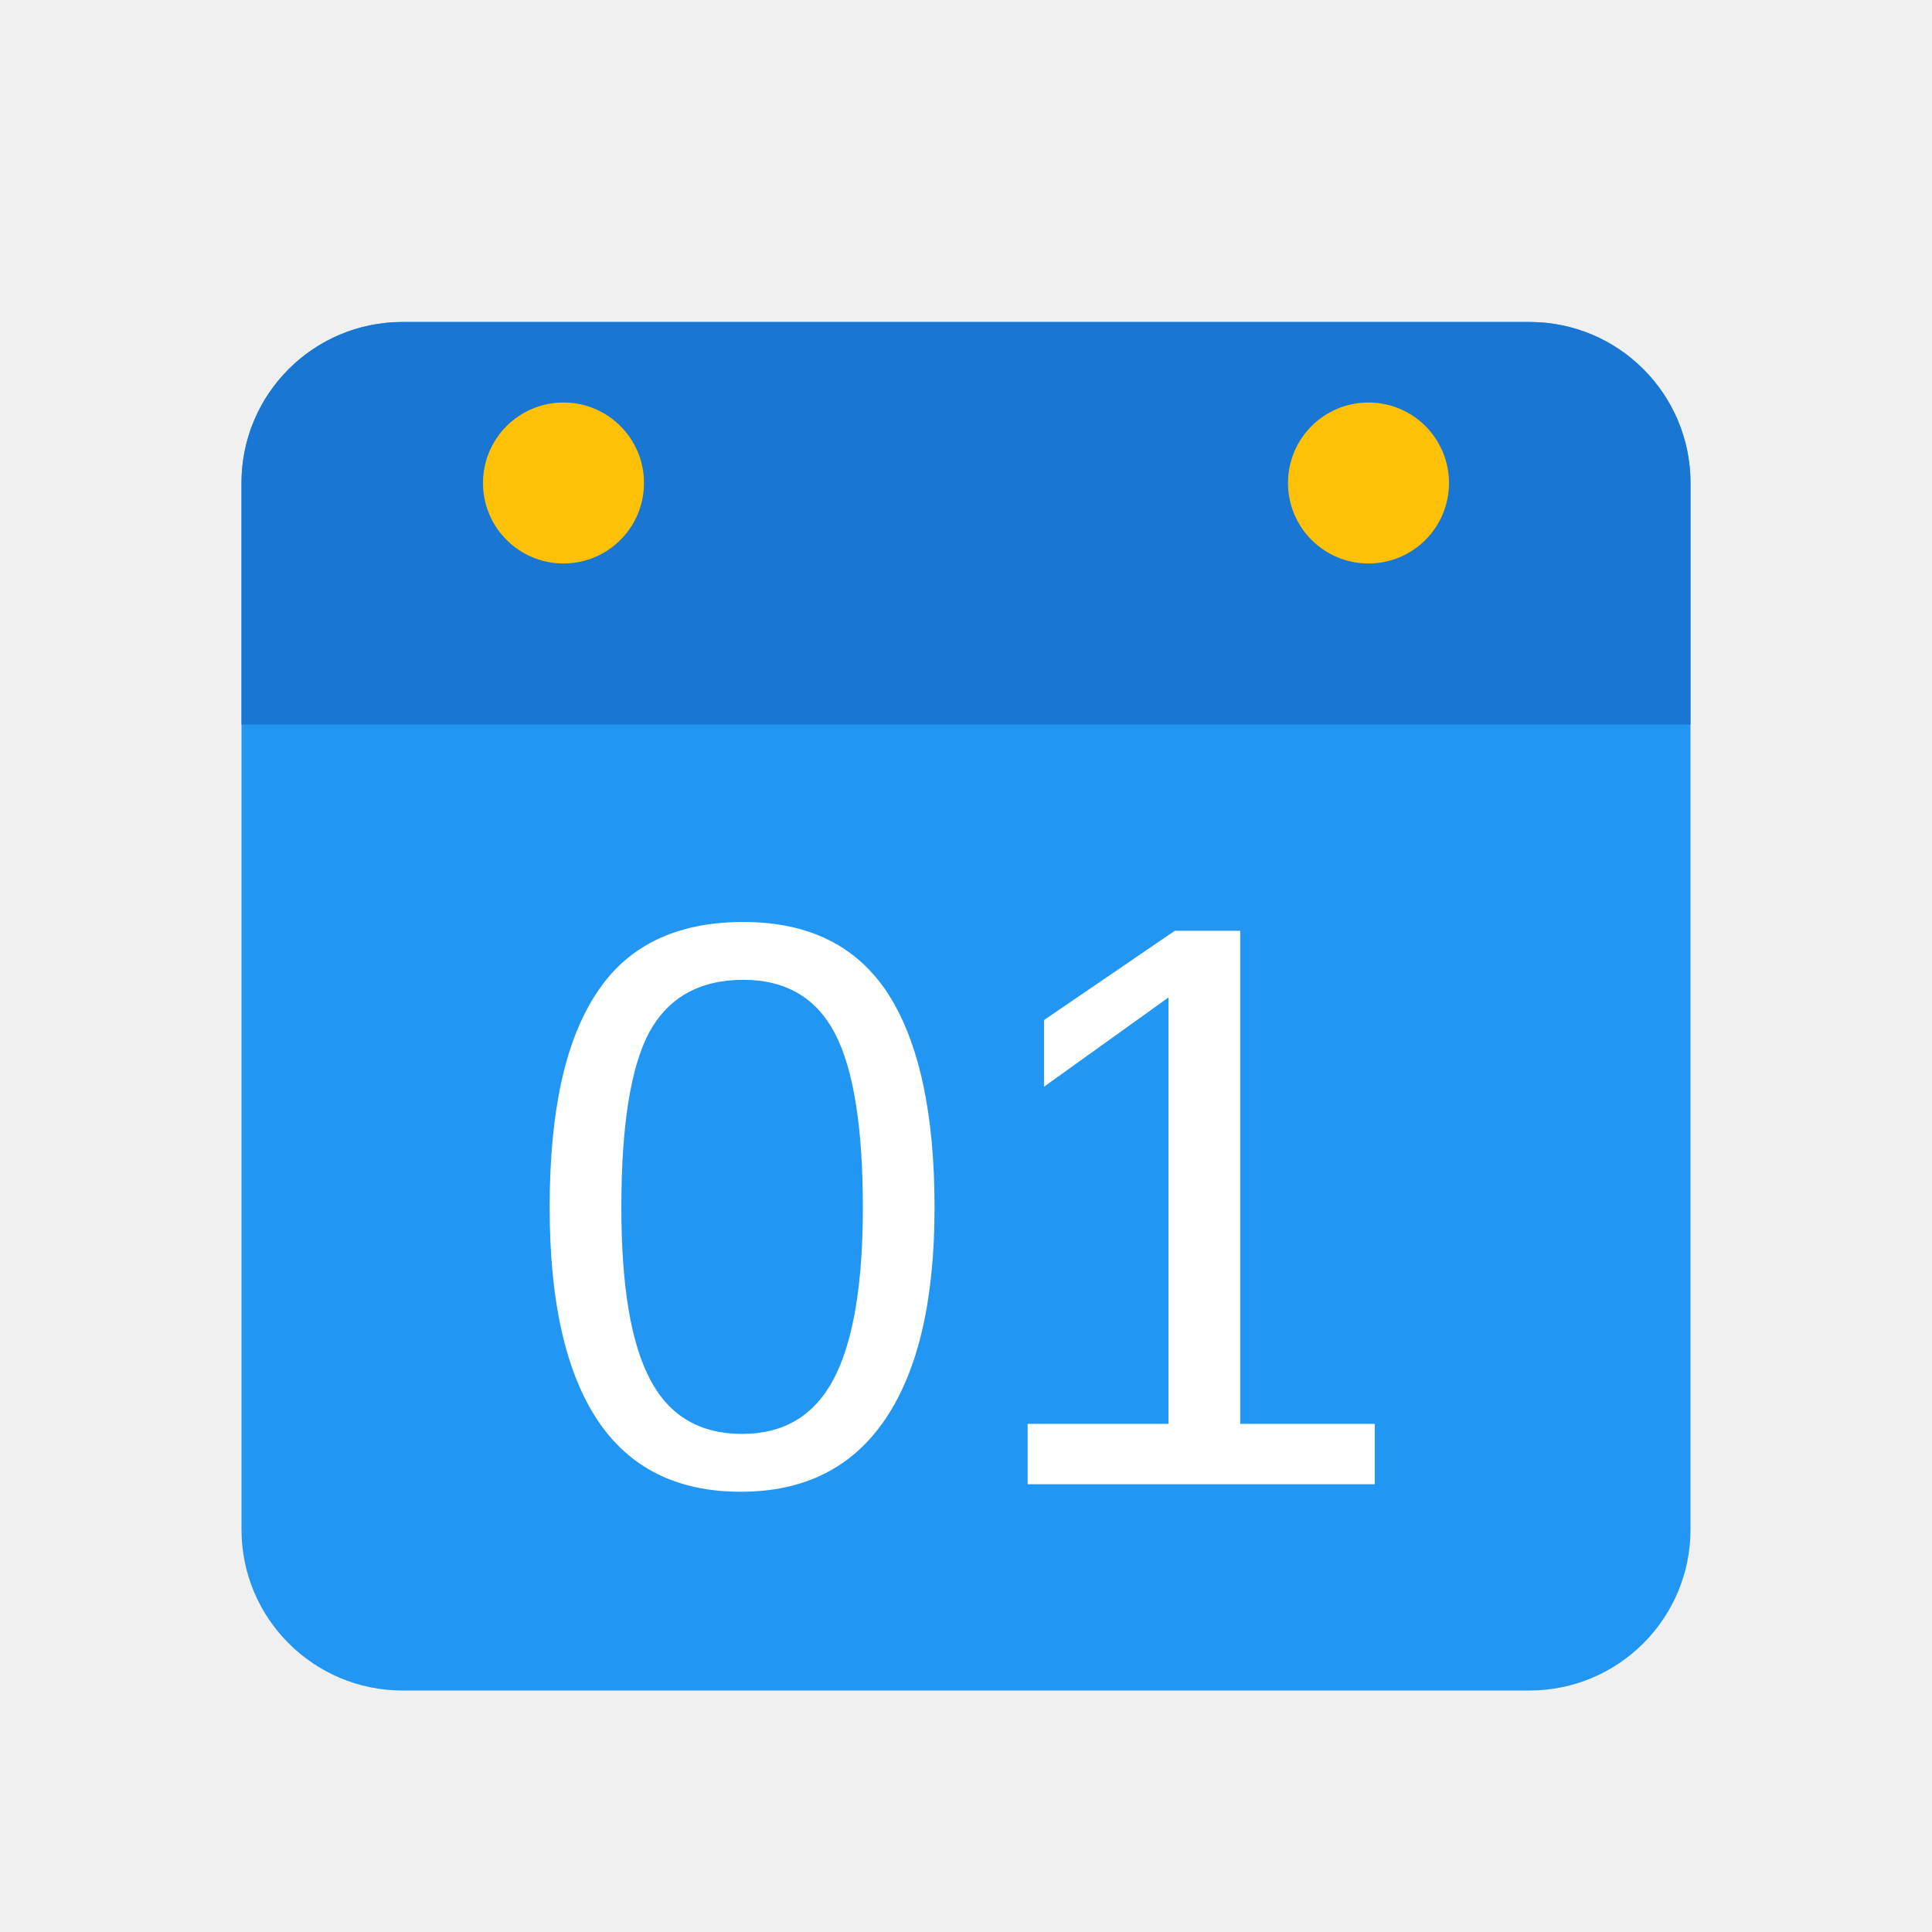
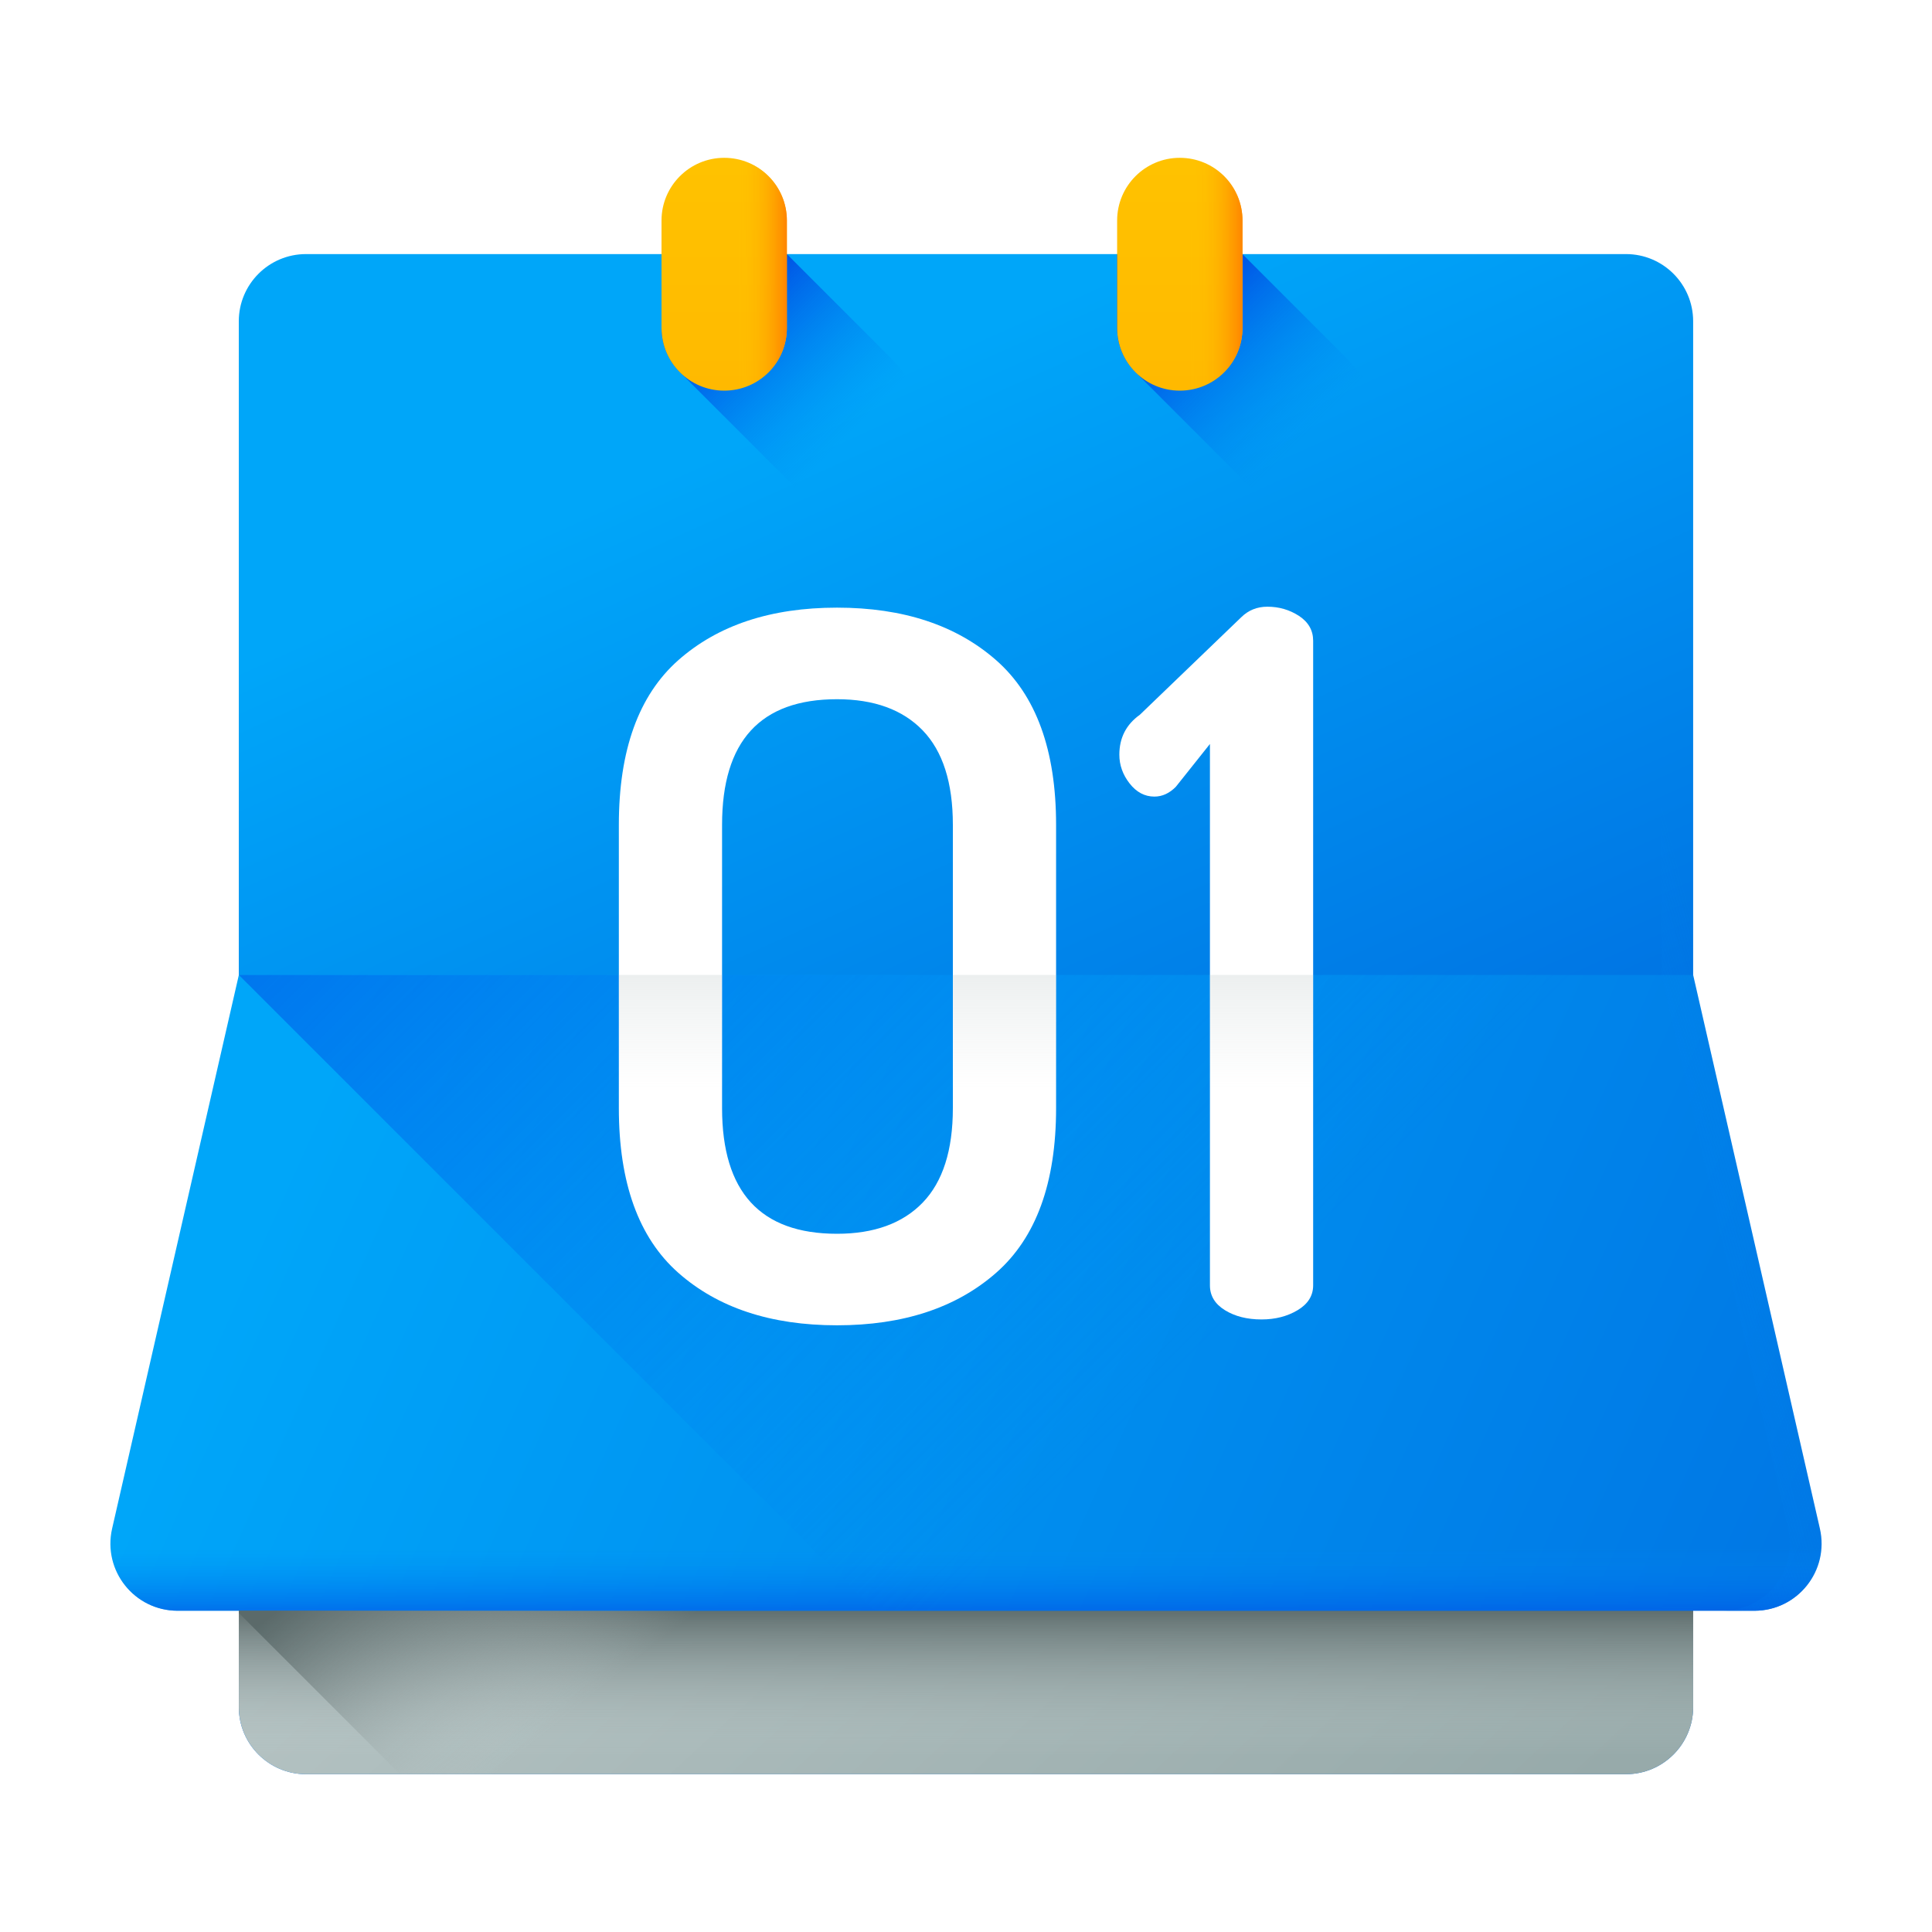
- <svg xmlns="http://www.w3.org/2000/svg" width="24" height="24" viewBox="0 0 24 24" fill="none">
-   <rect x="3" y="4" width="18" height="17" rx="2" fill="#2196F3" />
-   <path d="M3 6C3 4.895 3.895 4 5 4H19C20.105 4 21 4.895 21 6V9H3V6Z" fill="#1976D2" />
-   <text x="50%" y="65%" dominant-baseline="middle" text-anchor="middle" fill="white" font-size="10" font-family="Arial, sans-serif">01</text>
-   <circle cx="7" cy="6" r="1" fill="#FFC107" />
-   <circle cx="17" cy="6" r="1" fill="#FFC107" />
+ <svg xmlns="http://www.w3.org/2000/svg" width="35" height="35" viewBox="0 0 35 35" fill="none">
+   <rect width="35" height="35" fill="white" />
+   <g clip-path="url(#clip0_48_754)">
+     <path d="M29.457 4.603H5.543C4.872 4.603 4.326 5.148 4.326 5.82V30.924C4.326 31.596 4.872 32.141 5.543 32.141H29.457C30.128 32.141 30.673 31.596 30.673 30.924V5.82C30.673 5.148 30.128 4.603 29.457 4.603Z" fill="url(#paint0_linear_48_754)" />
+     <path d="M29.456 32.141H5.543C4.871 32.141 4.327 31.596 4.327 30.924V17.743H30.673V30.924C30.673 31.596 30.128 32.141 29.456 32.141Z" fill="url(#paint1_linear_48_754)" />
+     <path d="M29.456 32.141H5.543C4.871 32.141 4.327 31.596 4.327 30.924V28.369H30.673V30.924C30.673 31.596 30.128 32.141 29.456 32.141Z" fill="url(#paint2_linear_48_754)" />
+     <path d="M31.783 29.18H3.217C2.436 29.18 1.857 28.454 2.031 27.692L4.327 17.662H30.673L32.969 27.692C33.143 28.454 32.564 29.18 31.783 29.18Z" fill="url(#paint3_linear_48_754)" />
+     <path d="M31.783 29.18H3.217C2.436 29.18 1.857 28.454 2.031 27.692L4.327 17.662H30.673L32.969 27.692C33.143 28.454 32.564 29.18 31.783 29.18Z" fill="url(#paint4_linear_48_754)" />
+     <path d="M31.783 29.18C32.564 29.18 33.143 28.454 32.968 27.692L30.673 17.662H4.327L15.845 29.18H31.783Z" fill="url(#paint5_linear_48_754)" />
+     <path d="M30.673 29.18H4.327V29.221L7.247 32.141H29.456C30.128 32.141 30.673 31.596 30.673 30.924V29.18Z" fill="url(#paint6_linear_48_754)" />
+     <path d="M11.211 20.075V14.942C11.211 13.59 11.57 12.596 12.287 11.961C13.005 11.326 13.963 11.008 15.163 11.008C16.362 11.008 17.324 11.326 18.047 11.961C18.77 12.596 19.132 13.59 19.132 14.942V20.075C19.132 21.428 18.77 22.422 18.047 23.057C17.324 23.692 16.362 24.009 15.163 24.009C13.963 24.009 13.005 23.692 12.287 23.057C11.57 22.422 11.211 21.428 11.211 20.075ZM13.081 20.075C13.081 21.593 13.775 22.351 15.163 22.351C15.833 22.351 16.351 22.163 16.715 21.787C17.079 21.41 17.262 20.84 17.262 20.075V14.942C17.262 14.178 17.079 13.608 16.715 13.231C16.351 12.855 15.833 12.667 15.163 12.667C13.775 12.667 13.081 13.425 13.081 14.942V20.075Z" fill="white" />
+     <path d="M20.278 13.672C20.278 13.367 20.402 13.125 20.649 12.949L22.483 11.185C22.613 11.056 22.771 10.991 22.96 10.991C23.171 10.991 23.362 11.047 23.533 11.158C23.703 11.27 23.789 11.42 23.789 11.608V23.286C23.789 23.474 23.694 23.624 23.506 23.736C23.318 23.848 23.101 23.903 22.854 23.903C22.595 23.903 22.374 23.848 22.192 23.736C22.01 23.624 21.919 23.474 21.919 23.286V13.478L21.301 14.254C21.184 14.372 21.055 14.431 20.913 14.431C20.737 14.431 20.587 14.351 20.463 14.192C20.34 14.034 20.278 13.86 20.278 13.672Z" fill="white" />
+     <path d="M17.261 17.662V20.075C17.261 20.84 17.08 21.41 16.715 21.787C16.351 22.163 15.833 22.351 15.163 22.351C13.775 22.351 13.081 21.592 13.081 20.075V17.662H11.211V20.075C11.211 21.428 11.57 22.422 12.287 23.056C13.005 23.691 13.963 24.009 15.163 24.009C16.362 24.009 17.324 23.691 18.047 23.056C18.77 22.422 19.132 21.428 19.132 20.075V17.662L17.261 17.662Z" fill="url(#paint7_linear_48_754)" />
+     <path d="M21.919 17.662V23.286C21.919 23.474 22.01 23.624 22.192 23.736C22.374 23.848 22.594 23.903 22.853 23.903C23.101 23.903 23.318 23.848 23.506 23.736C23.694 23.624 23.788 23.474 23.788 23.286V17.662H21.919Z" fill="url(#paint8_linear_48_754)" />
+     <path d="M32.969 27.692L30.673 17.662V5.82C30.673 5.148 30.128 4.603 29.456 4.603H28.881C29.553 4.603 30.098 5.148 30.098 5.82V17.662L32.393 27.692C32.568 28.454 31.989 29.18 31.207 29.18H31.783C32.564 29.18 33.143 28.454 32.969 27.692Z" fill="url(#paint9_linear_48_754)" />
+     <path d="M12.345 6.77C12.124 6.563 11.984 6.269 11.984 5.941V4.603H14.255L16.11 6.458C16.701 7.049 17.034 7.851 17.034 8.687C17.034 9.3 16.562 9.826 15.95 9.854C15.602 9.87 15.288 9.727 15.069 9.494L12.345 6.77Z" fill="url(#paint10_linear_48_754)" />
+     <path d="M13.12 7.077C12.493 7.077 11.984 6.569 11.984 5.942V3.995C11.984 3.368 12.493 2.859 13.12 2.859C13.747 2.859 14.255 3.368 14.255 3.995V5.941C14.255 6.569 13.747 7.077 13.12 7.077Z" fill="url(#paint11_linear_48_754)" />
+     <path d="M13.12 2.859V7.077C13.747 7.077 14.255 6.569 14.255 5.942V3.995C14.255 3.368 13.747 2.859 13.12 2.859Z" fill="url(#paint12_linear_48_754)" />
+     <path d="M20.598 6.77C20.377 6.563 20.237 6.269 20.237 5.941V4.603H22.508L24.363 6.458C24.954 7.049 25.287 7.851 25.287 8.687C25.287 9.3 24.815 9.826 24.203 9.854C23.855 9.87 23.541 9.727 23.322 9.494L20.598 6.77Z" fill="url(#paint13_linear_48_754)" />
+     <path d="M21.373 7.077C20.746 7.077 20.238 6.569 20.238 5.942V3.995C20.238 3.368 20.746 2.859 21.373 2.859C22 2.859 22.509 3.368 22.509 3.995V5.941C22.509 6.569 22 7.077 21.373 7.077Z" fill="url(#paint14_linear_48_754)" />
+     <path d="M21.373 2.859V7.077C22 7.077 22.509 6.569 22.509 5.942V3.995C22.509 3.368 22 2.859 21.373 2.859Z" fill="url(#paint15_linear_48_754)" />
+   </g>
+   <defs>
+     <linearGradient id="paint0_linear_48_754" x1="12.916" y1="8.184" x2="19.936" y2="23.783" gradientUnits="userSpaceOnUse">
+       <stop stop-color="#00A6F9" />
+       <stop offset="1" stop-color="#0071E2" />
+     </linearGradient>
+     <linearGradient id="paint1_linear_48_754" x1="8.497" y1="14.839" x2="26.586" y2="34.393" gradientUnits="userSpaceOnUse">
+       <stop stop-color="#C2CECE" />
+       <stop offset="1" stop-color="#97AAAA" />
+     </linearGradient>
+     <linearGradient id="paint2_linear_48_754" x1="17.5" y1="31.797" x2="17.5" y2="29.099" gradientUnits="userSpaceOnUse">
+       <stop stop-color="#C2CECE" stop-opacity="0" />
+       <stop offset="0.179" stop-color="#AFBCBC" stop-opacity="0.179" />
+       <stop offset="1" stop-color="#5B6A6A" />
+     </linearGradient>
+     <linearGradient id="paint3_linear_48_754" x1="6.184" y1="18.633" x2="35.209" y2="31.706" gradientUnits="userSpaceOnUse">
+       <stop stop-color="#00A6F9" />
+       <stop offset="1" stop-color="#0071E2" />
+     </linearGradient>
+     <linearGradient id="paint4_linear_48_754" x1="17.5" y1="28.071" x2="17.5" y2="29.694" gradientUnits="userSpaceOnUse">
+       <stop offset="0" stop-color="#008BF2" stop-opacity="0" />
+       <stop offset="1" stop-color="#0046E2" />
+     </linearGradient>
+     <linearGradient id="paint5_linear_48_754" x1="23.003" y1="23.164" x2="4.615" y2="4.776" gradientUnits="userSpaceOnUse">
+       <stop offset="0" stop-color="#008BF2" stop-opacity="0" />
+       <stop offset="1" stop-color="#0046E2" />
+     </linearGradient>
+     <linearGradient id="paint6_linear_48_754" x1="15.566" y1="26.806" x2="12.553" y2="23.076" gradientUnits="userSpaceOnUse">
+       <stop stop-color="#C2CECE" stop-opacity="0" />
+       <stop offset="0.179" stop-color="#AFBCBC" stop-opacity="0.179" />
+       <stop offset="1" stop-color="#5B6A6A" />
+     </linearGradient>
+     <linearGradient id="paint7_linear_48_754" x1="15.172" y1="19.732" x2="15.172" y2="10.475" gradientUnits="userSpaceOnUse">
+       <stop stop-color="#C2CECE" stop-opacity="0" />
+       <stop offset="0.179" stop-color="#AFBCBC" stop-opacity="0.179" />
+       <stop offset="1" stop-color="#5B6A6A" />
+     </linearGradient>
+     <linearGradient id="paint8_linear_48_754" x1="22.854" y1="19.732" x2="22.854" y2="10.475" gradientUnits="userSpaceOnUse">
+       <stop stop-color="#C2CECE" stop-opacity="0" />
+       <stop offset="0.179" stop-color="#AFBCBC" stop-opacity="0.179" />
+       <stop offset="1" stop-color="#5B6A6A" />
+     </linearGradient>
+     <linearGradient id="paint9_linear_48_754" x1="30.702" y1="16.815" x2="24.495" y2="18.438" gradientUnits="userSpaceOnUse">
+       <stop offset="0" stop-color="#008BF2" stop-opacity="0" />
+       <stop offset="1" stop-color="#0046E2" />
+     </linearGradient>
+     <linearGradient id="paint10_linear_48_754" x1="15.439" y1="7.824" x2="13.034" y2="5.42" gradientUnits="userSpaceOnUse">
+       <stop offset="0" stop-color="#008BF2" stop-opacity="0" />
+       <stop offset="1" stop-color="#0046E2" />
+     </linearGradient>
+     <linearGradient id="paint11_linear_48_754" x1="13.12" y1="2.917" x2="13.12" y2="15.934" gradientUnits="userSpaceOnUse">
+       <stop stop-color="#FFC200" />
+       <stop offset="0.268" stop-color="#FFBB00" />
+       <stop offset="0.659" stop-color="#FFA801" />
+       <stop offset="1" stop-color="#FF9102" />
+     </linearGradient>
+     <linearGradient id="paint12_linear_48_754" x1="13.302" y1="4.967" x2="14.327" y2="4.967" gradientUnits="userSpaceOnUse">
+       <stop stop-color="#FFC200" stop-opacity="0" />
+       <stop offset="0.203" stop-color="#FFBB00" stop-opacity="0.203" />
+       <stop offset="0.499" stop-color="#FFA700" stop-opacity="0.499" />
+       <stop offset="0.852" stop-color="#FF8800" stop-opacity="0.852" />
+       <stop offset="1" stop-color="#FF7800" />
+     </linearGradient>
+     <linearGradient id="paint13_linear_48_754" x1="23.692" y1="7.824" x2="21.288" y2="5.42" gradientUnits="userSpaceOnUse">
+       <stop offset="0" stop-color="#008BF2" stop-opacity="0" />
+       <stop offset="1" stop-color="#0046E2" />
+     </linearGradient>
+     <linearGradient id="paint14_linear_48_754" x1="21.374" y1="2.917" x2="21.374" y2="15.934" gradientUnits="userSpaceOnUse">
+       <stop stop-color="#FFC200" />
+       <stop offset="0.268" stop-color="#FFBB00" />
+       <stop offset="0.659" stop-color="#FFA801" />
+       <stop offset="1" stop-color="#FF9102" />
+     </linearGradient>
+     <linearGradient id="paint15_linear_48_754" x1="21.556" y1="4.967" x2="22.58" y2="4.967" gradientUnits="userSpaceOnUse">
+       <stop stop-color="#FFC200" stop-opacity="0" />
+       <stop offset="0.203" stop-color="#FFBB00" stop-opacity="0.203" />
+       <stop offset="0.499" stop-color="#FFA700" stop-opacity="0.499" />
+       <stop offset="0.852" stop-color="#FF8800" stop-opacity="0.852" />
+       <stop offset="1" stop-color="#FF7800" />
+     </linearGradient>
+     <clipPath id="clip0_48_754">
+       <rect width="31" height="31" fill="white" transform="translate(2 2)" />
+     </clipPath>
+   </defs>
</svg>
